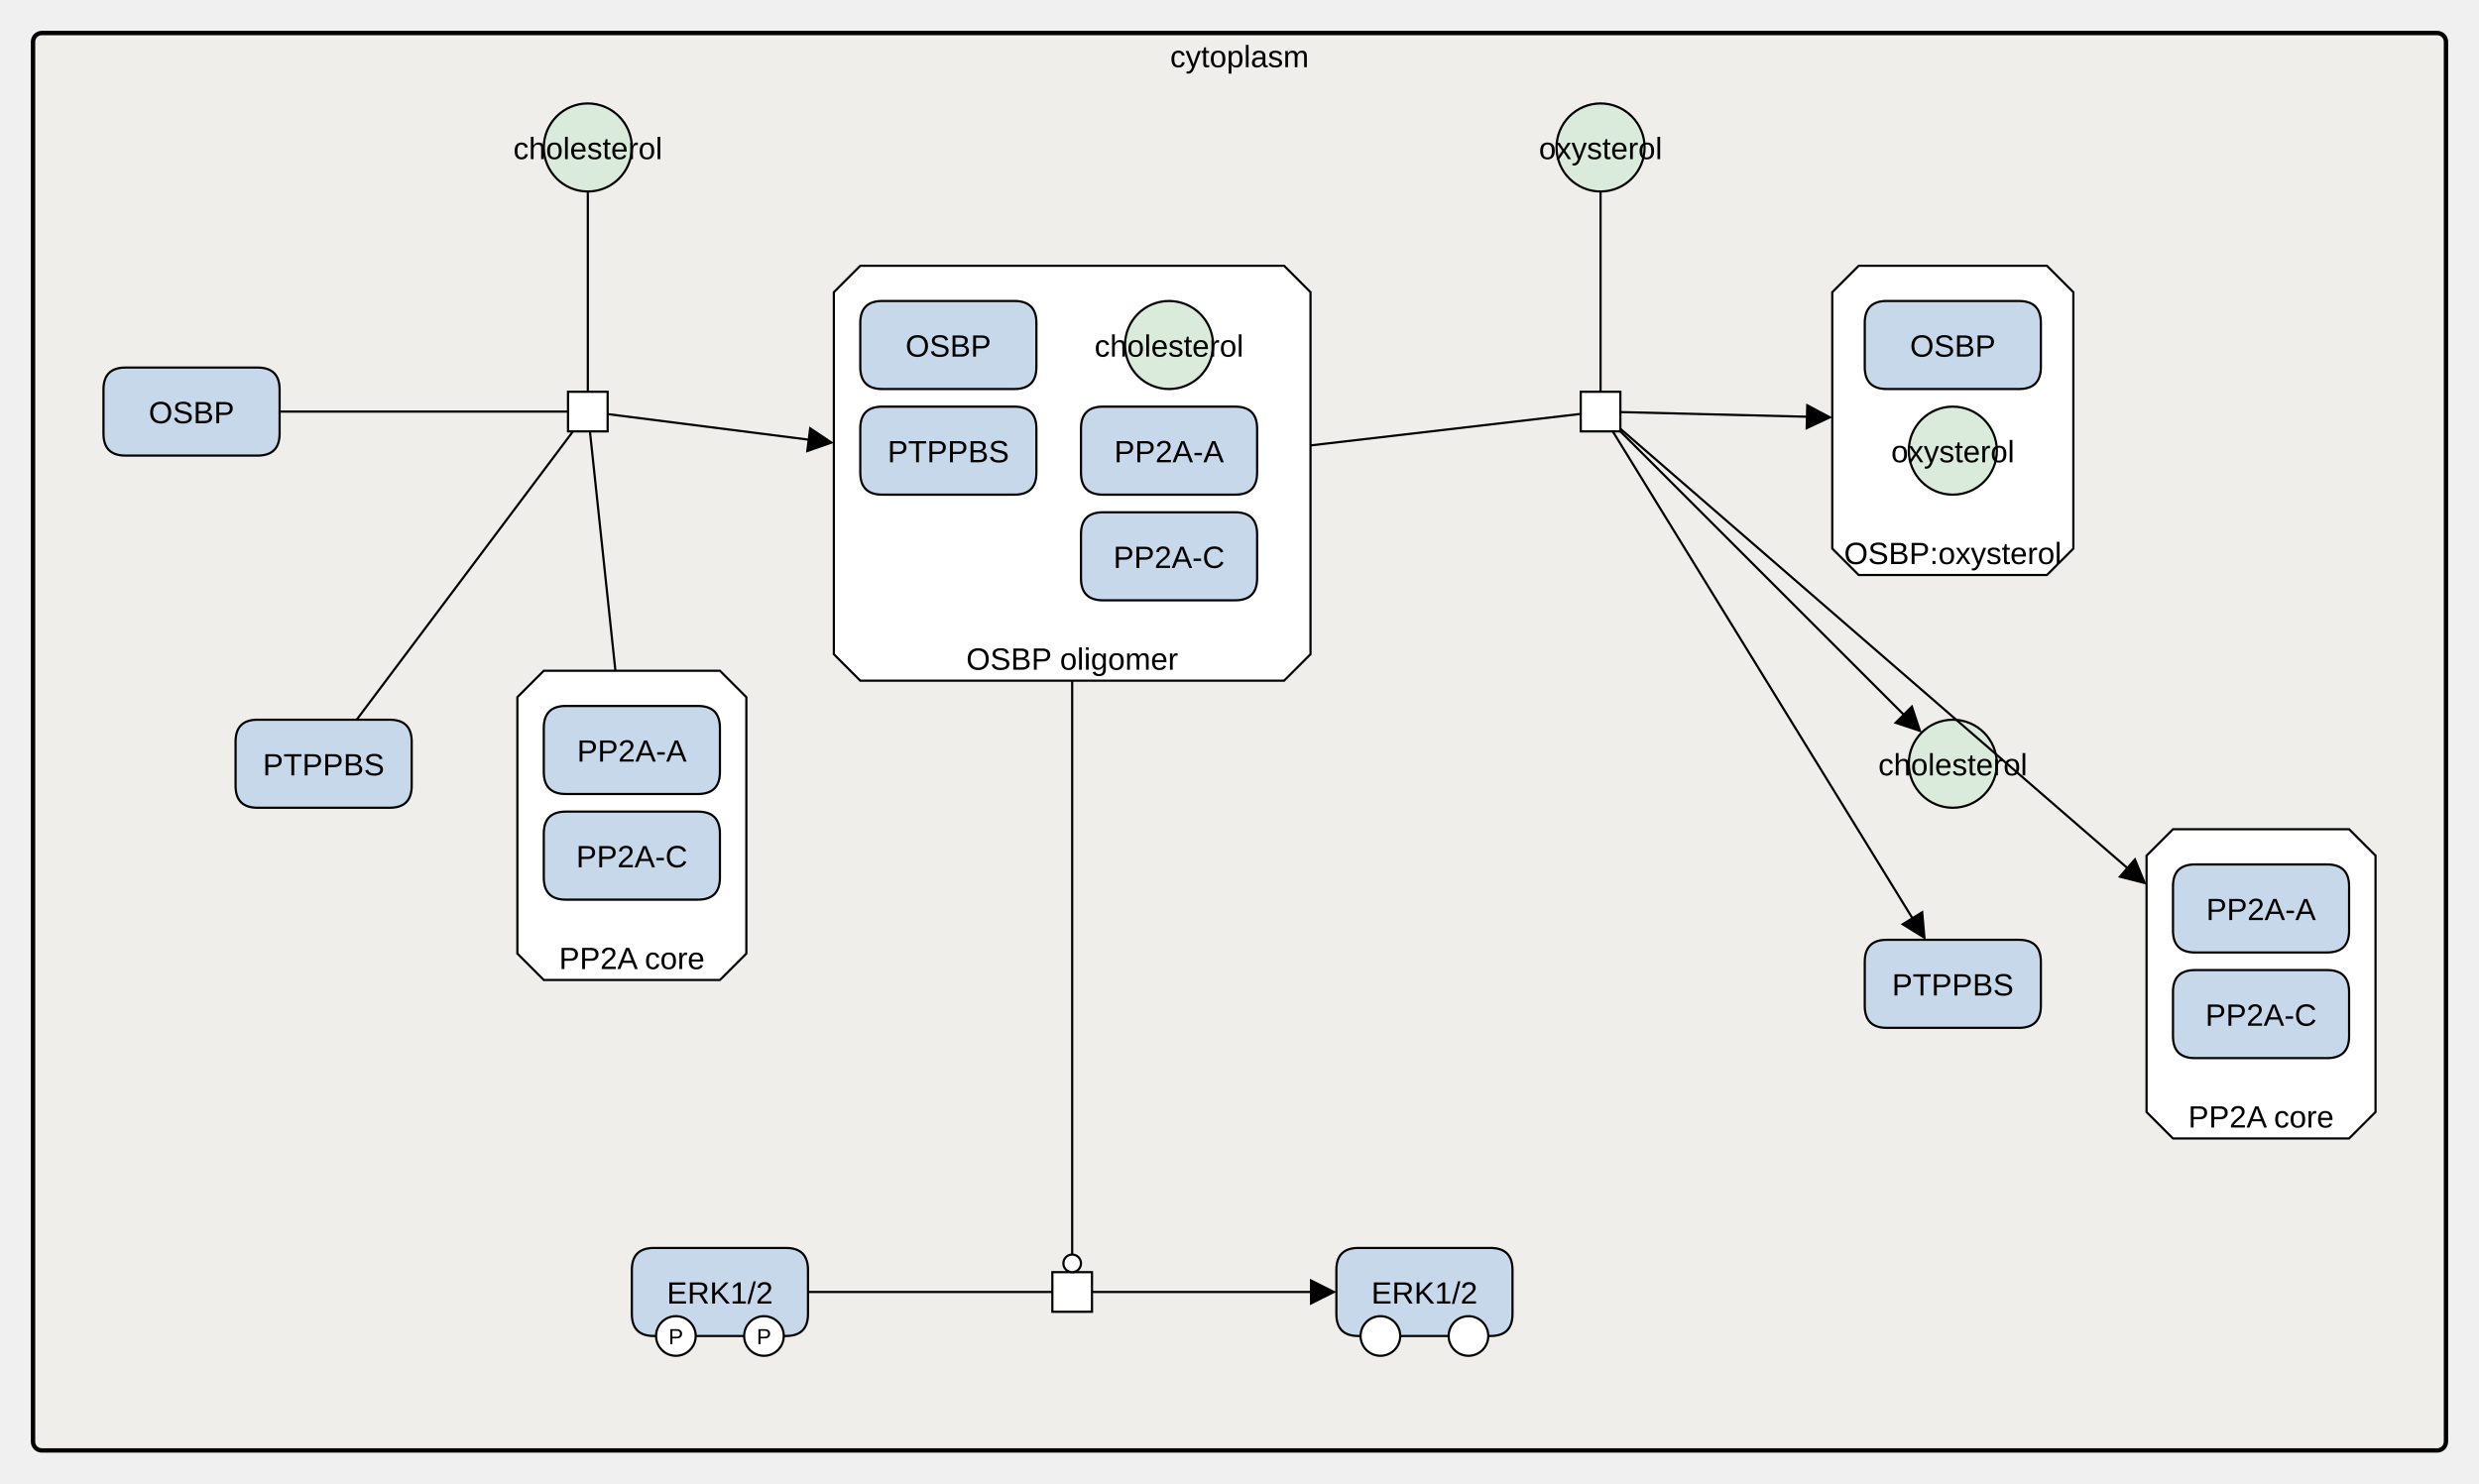
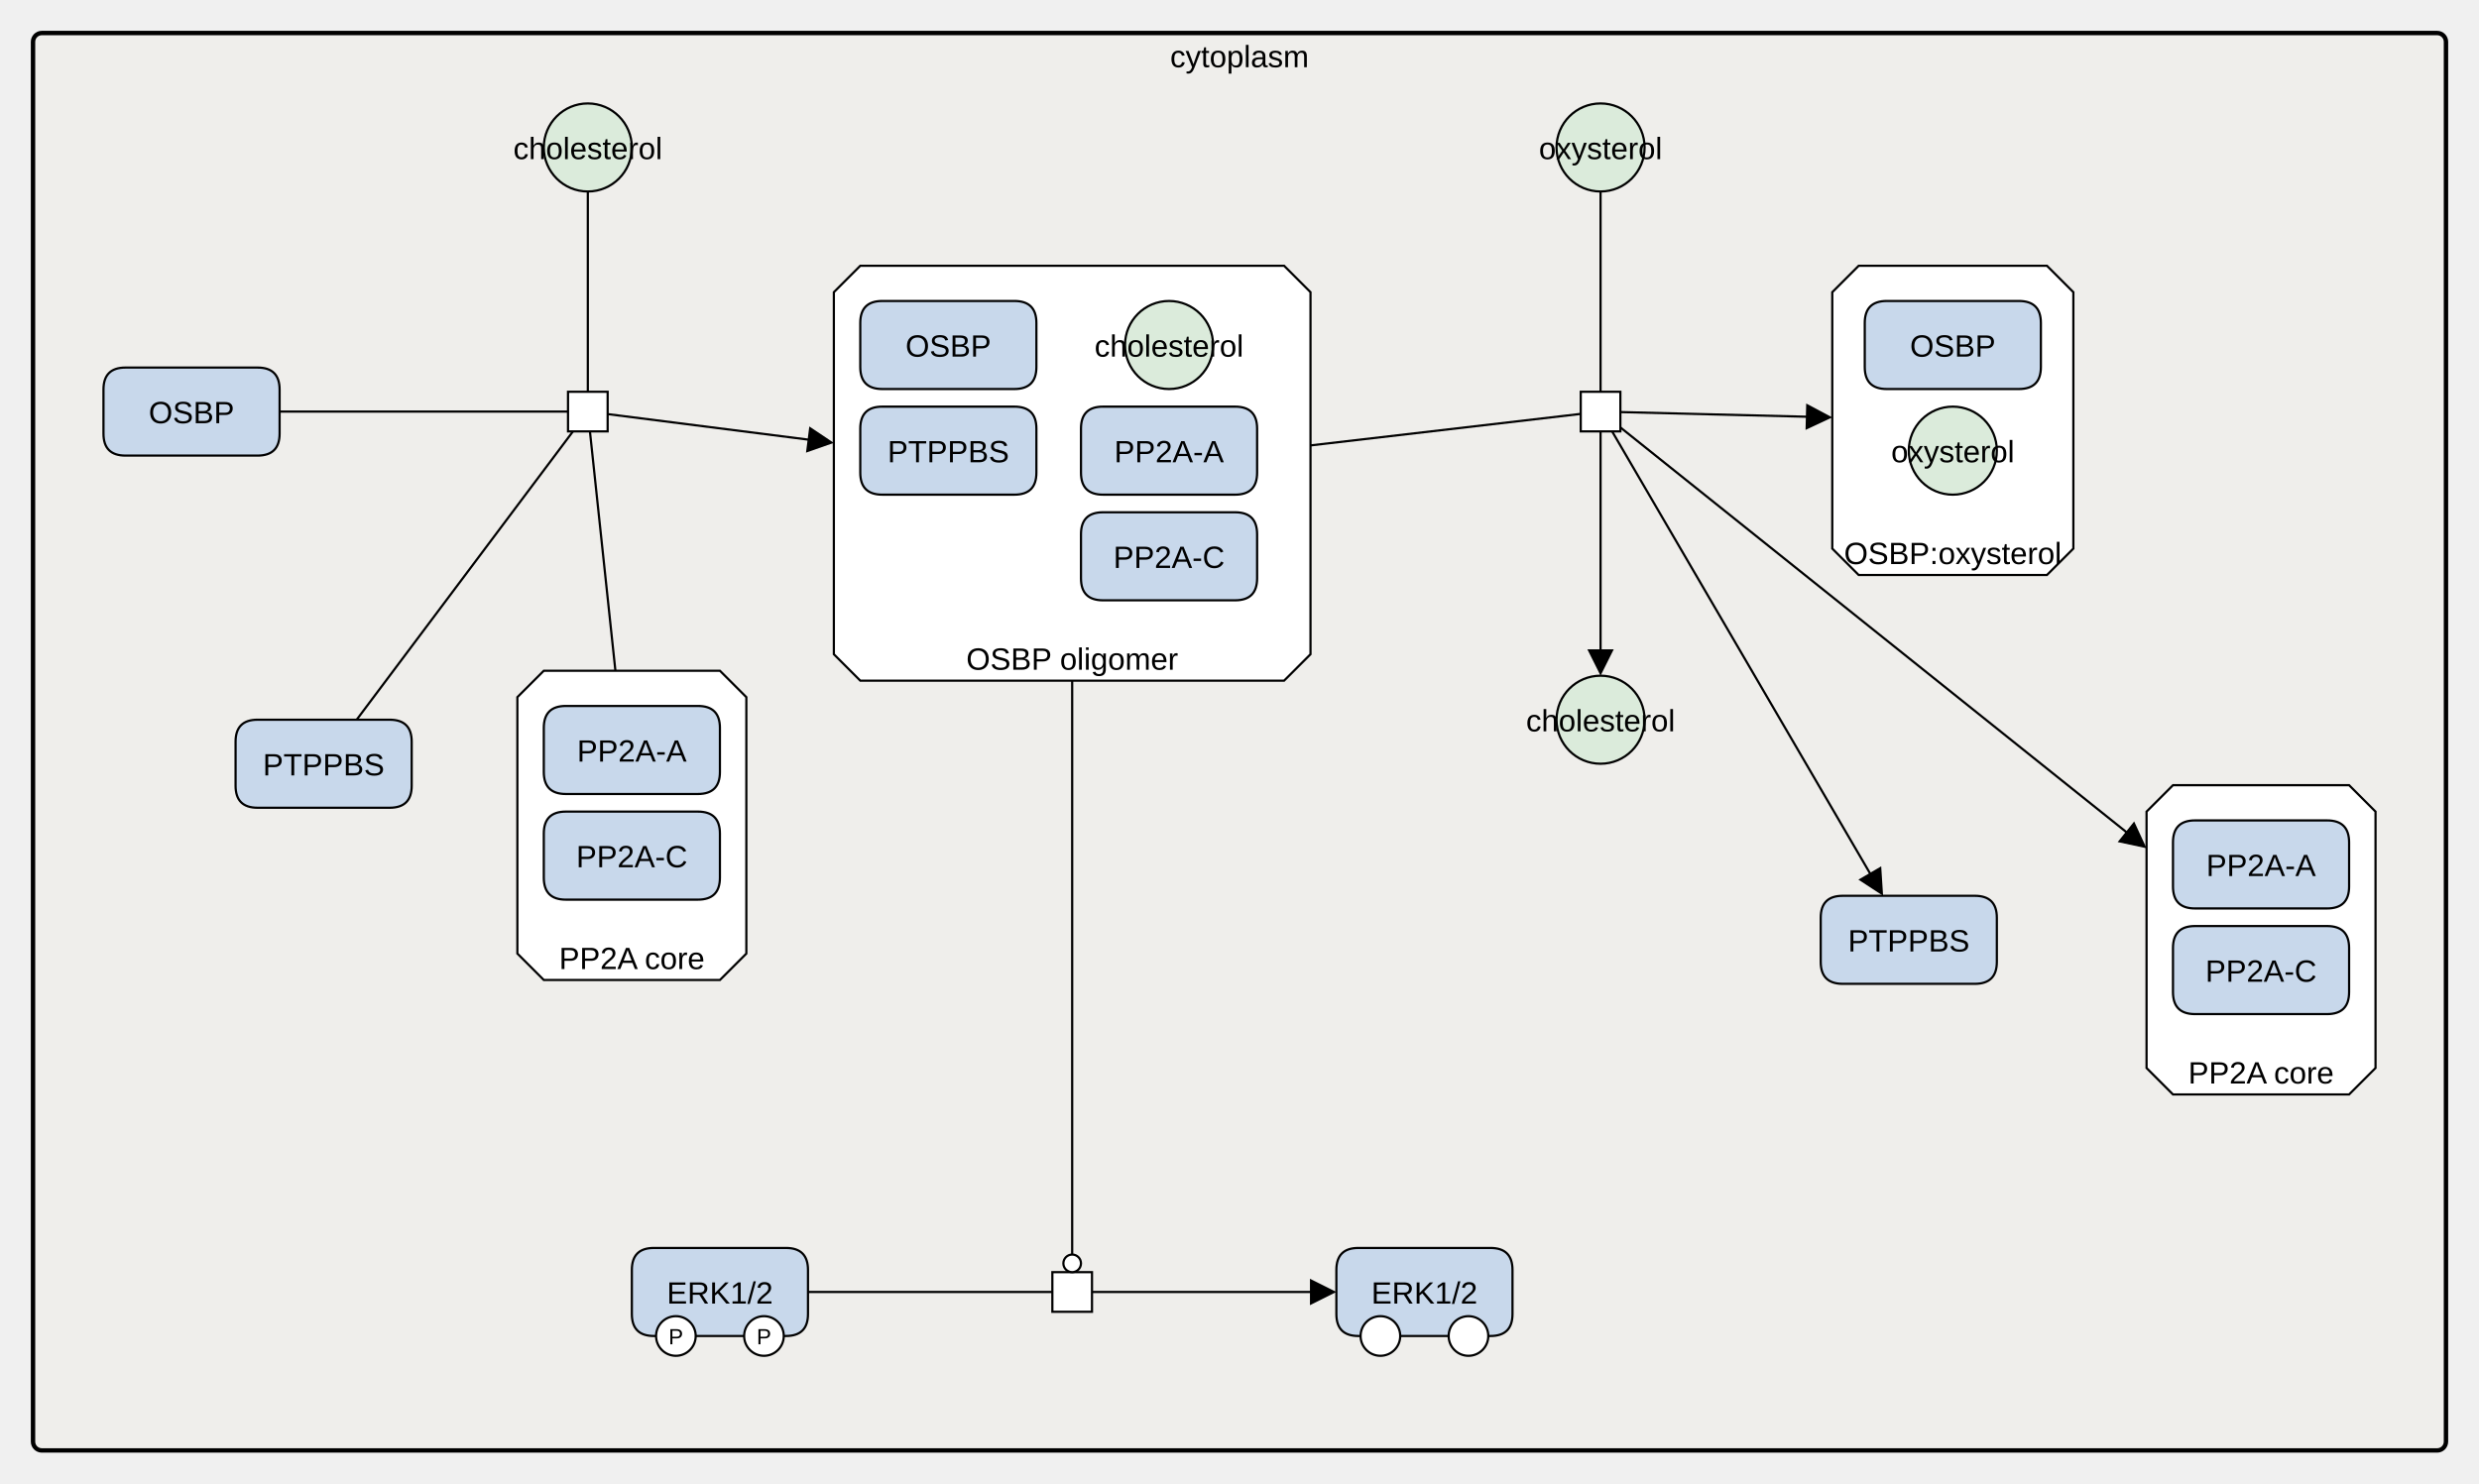
<svg xmlns="http://www.w3.org/2000/svg" width="1126" height="674" viewBox="0 0 1126 674" stroke-linecap="butt" stroke-miterlimit="10">
  <g transform="translate(-13,-13)">
    <path d="M28 32 C28 29.791 29.791 28 32 28 L1120 28 C1122.209 28 1124 29.791 1124 32 L1124 668 C1124 670.209 1122.209 672 1120 672 L32 672 C29.791 672 28 670.209 28 668 Z" fill="#EDEBE4" fill-opacity="0.447" stroke="none" />
    <path d="M28 32 C28 29.791 29.791 28 32 28 L1120 28 C1122.209 28 1124 29.791 1124 32 L1124 668 C1124 670.209 1122.209 672 1120 672 L32 672 C29.791 672 28 670.209 28 668 Z" fill="none" stroke="#000000" stroke-width="2" />
    <text x="576" y="43.541" text-anchor="middle" font-family="'Dialog', Arial, Helvetica, sans-serif" font-size="14" fill="#000000" stroke="none" xml:space="preserve">cytoplasm</text>
    <path d="M60 190 Q60 180 70 180 L130 180 Q140 180 140 190 L140 210 Q140 220 130 220 L70 220 Q60 220 60 210 Z" fill="#C8D8EB" stroke="none" />
    <path d="M60 190 Q60 180 70 180 L130 180 Q140 180 140 190 L140 210 Q140 220 130 220 L70 220 Q60 220 60 210 Z" fill="none" stroke="#000000" />
    <text x="100" y="205.291" text-anchor="middle" font-family="'Dialog', Arial, Helvetica, sans-serif" font-size="14" fill="#000000" stroke="none" xml:space="preserve">OSBP</text>
    <path d="M271 191 L289 191 L289 209 L271 209 Z" fill="#FFFFFF" stroke="none" />
    <path d="M271 191 L289 191 L289 209 L271 209 Z" fill="none" stroke="#000000" />
    <path d="M260 80 C260 68.954 268.954 60 280 60 L280 60 C291.046 60 300 68.954 300 80 L300 80 C300 91.046 291.046 100 280 100 L280 100 C268.954 100 260 91.046 260 80 Z" fill="#DBEBDB" stroke="none" />
    <path d="M260 80 C260 68.954 268.954 60 280 60 L280 60 C291.046 60 300 68.954 300 80 L300 80 C300 91.046 291.046 100 280 100 L280 100 C268.954 100 260 91.046 260 80 Z" fill="none" stroke="#000000" />
    <text x="280" y="85.291" text-anchor="middle" font-family="'Dialog', Arial, Helvetica, sans-serif" font-size="14" fill="#000000" stroke="none" xml:space="preserve">cholesterol</text>
    <path d="M120 350 Q120 340 130 340 L190 340 Q200 340 200 350 L200 370 Q200 380 190 380 L130 380 Q120 380 120 370 Z" fill="#C8D8EB" stroke="none" />
    <path d="M120 350 Q120 340 130 340 L190 340 Q200 340 200 350 L200 370 Q200 380 190 380 L130 380 Q120 380 120 370 Z" fill="none" stroke="#000000" />
    <text x="160" y="365.291" text-anchor="middle" font-family="'Dialog', Arial, Helvetica, sans-serif" font-size="14" fill="#000000" stroke="none" xml:space="preserve">PTPPBS</text>
    <path d="M260 317.75 L340 317.75 L352 329.75 L352 446.25 L340 458.25 L260 458.25 L248 446.25 L248 329.75 Z" fill="#FFFFFF" stroke="none" />
    <path d="M260 317.75 L340 317.75 L352 329.75 L352 446.25 L340 458.25 L260 458.25 L248 446.25 L248 329.75 Z" fill="none" stroke="#000000" />
    <text x="300" y="453.291" text-anchor="middle" font-family="'Dialog', Arial, Helvetica, sans-serif" font-size="14" fill="#000000" stroke="none" xml:space="preserve">PP2A core</text>
    <path d="M260 343.75 Q260 333.75 270 333.75 L330 333.75 Q340 333.75 340 343.75 L340 363.75 Q340 373.75 330 373.75 L270 373.75 Q260 373.75 260 363.75 Z" fill="#C8D8EB" stroke="none" />
    <path d="M260 343.75 Q260 333.75 270 333.75 L330 333.75 Q340 333.75 340 343.75 L340 363.75 Q340 373.75 330 373.75 L270 373.75 Q260 373.75 260 363.75 Z" fill="none" stroke="#000000" />
    <text x="300" y="359.041" text-anchor="middle" font-family="'Dialog', Arial, Helvetica, sans-serif" font-size="14" fill="#000000" stroke="none" xml:space="preserve">PP2A-A</text>
    <path d="M260 391.75 Q260 381.75 270 381.75 L330 381.75 Q340 381.75 340 391.75 L340 411.75 Q340 421.75 330 421.75 L270 421.75 Q260 421.75 260 411.75 Z" fill="#C8D8EB" stroke="none" />
    <path d="M260 391.75 Q260 381.75 270 381.75 L330 381.75 Q340 381.75 340 391.75 L340 411.75 Q340 421.75 330 421.75 L270 421.75 Q260 421.75 260 411.75 Z" fill="none" stroke="#000000" />
    <text x="300" y="407.041" text-anchor="middle" font-family="'Dialog', Arial, Helvetica, sans-serif" font-size="14" fill="#000000" stroke="none" xml:space="preserve">PP2A-C</text>
    <path d="M403.75 133.75 L596.25 133.75 L608.25 145.75 L608.25 310.25 L596.25 322.25 L403.75 322.25 L391.75 310.25 L391.75 145.75 Z" fill="#FFFFFF" stroke="none" />
    <path d="M403.75 133.75 L596.25 133.75 L608.25 145.75 L608.25 310.25 L596.25 322.25 L403.75 322.25 L391.75 310.25 L391.75 145.75 Z" fill="none" stroke="#000000" />
    <text x="500" y="317.291" text-anchor="middle" font-family="'Dialog', Arial, Helvetica, sans-serif" font-size="14" fill="#000000" stroke="none" xml:space="preserve">OSBP oligomer</text>
    <path d="M403.75 159.75 Q403.75 149.75 413.75 149.75 L473.75 149.75 Q483.75 149.75 483.75 159.75 L483.75 179.75 Q483.75 189.75 473.75 189.75 L413.75 189.75 Q403.75 189.75 403.75 179.75 Z" fill="#C8D8EB" stroke="none" />
    <path d="M403.75 159.75 Q403.75 149.75 413.75 149.75 L473.75 149.75 Q483.75 149.75 483.75 159.75 L483.75 179.75 Q483.75 189.75 473.75 189.75 L413.75 189.75 Q403.75 189.75 403.75 179.75 Z" fill="none" stroke="#000000" />
    <text x="443.75" y="175.041" text-anchor="middle" font-family="'Dialog', Arial, Helvetica, sans-serif" font-size="14" fill="#000000" stroke="none" xml:space="preserve">OSBP</text>
    <path d="M524 169.75 C524 158.704 532.954 149.75 544 149.75 L544 149.75 C555.046 149.75 564 158.704 564 169.75 L564 169.75 C564 180.796 555.046 189.75 544 189.75 L544 189.75 C532.954 189.75 524 180.796 524 169.75 Z" fill="#DBEBDB" stroke="none" />
    <path d="M524 169.75 C524 158.704 532.954 149.75 544 149.75 L544 149.75 C555.046 149.75 564 158.704 564 169.75 L564 169.75 C564 180.796 555.046 189.75 544 189.75 L544 189.75 C532.954 189.75 524 180.796 524 169.75 Z" fill="none" stroke="#000000" />
    <text x="544" y="175.041" text-anchor="middle" font-family="'Dialog', Arial, Helvetica, sans-serif" font-size="14" fill="#000000" stroke="none" xml:space="preserve">cholesterol</text>
    <path d="M403.75 207.75 Q403.75 197.75 413.75 197.75 L473.75 197.75 Q483.75 197.75 483.75 207.75 L483.75 227.75 Q483.75 237.75 473.75 237.75 L413.75 237.75 Q403.75 237.75 403.75 227.75 Z" fill="#C8D8EB" stroke="none" />
    <path d="M403.75 207.75 Q403.75 197.75 413.75 197.75 L473.75 197.75 Q483.75 197.75 483.75 207.75 L483.75 227.75 Q483.75 237.75 473.75 237.75 L413.75 237.75 Q403.75 237.75 403.75 227.75 Z" fill="none" stroke="#000000" />
    <text x="443.75" y="223.041" text-anchor="middle" font-family="'Dialog', Arial, Helvetica, sans-serif" font-size="14" fill="#000000" stroke="none" xml:space="preserve">PTPPBS</text>
    <path d="M504 207.75 Q504 197.75 514 197.75 L574 197.75 Q584 197.75 584 207.75 L584 227.75 Q584 237.75 574 237.75 L514 237.75 Q504 237.75 504 227.75 Z" fill="#C8D8EB" stroke="none" />
    <path d="M504 207.75 Q504 197.75 514 197.75 L574 197.75 Q584 197.75 584 207.75 L584 227.75 Q584 237.75 574 237.75 L514 237.75 Q504 237.75 504 227.75 Z" fill="none" stroke="#000000" />
    <text x="544" y="223.041" text-anchor="middle" font-family="'Dialog', Arial, Helvetica, sans-serif" font-size="14" fill="#000000" stroke="none" xml:space="preserve">PP2A-A</text>
    <path d="M504 255.75 Q504 245.75 514 245.75 L574 245.75 Q584 245.75 584 255.75 L584 275.75 Q584 285.75 574 285.75 L514 285.75 Q504 285.75 504 275.75 Z" fill="#C8D8EB" stroke="none" />
    <path d="M504 255.75 Q504 245.75 514 245.75 L574 245.75 Q584 245.75 584 255.75 L584 275.75 Q584 285.75 574 285.75 L514 285.75 Q504 285.75 504 275.75 Z" fill="none" stroke="#000000" />
    <text x="544" y="271.041" text-anchor="middle" font-family="'Dialog', Arial, Helvetica, sans-serif" font-size="14" fill="#000000" stroke="none" xml:space="preserve">PP2A-C</text>
    <path d="M300 590 Q300 580 310 580 L370 580 Q380 580 380 590 L380 610 Q380 620 370 620 L310 620 Q300 620 300 610 Z" fill="#C8D8EB" stroke="none" />
    <path d="M300 590 Q300 580 310 580 L370 580 Q380 580 380 590 L380 610 Q380 620 370 620 L310 620 Q300 620 300 610 Z" fill="none" stroke="#000000" />
    <text x="340" y="605.291" text-anchor="middle" font-family="'Dialog', Arial, Helvetica, sans-serif" font-size="14" fill="#000000" stroke="none" xml:space="preserve">ERK1/2</text>
    <path d="M311 620 C311 615.029 315.029 611 320 611 L320 611 C324.971 611 329 615.029 329 620 L329 620 C329 624.971 324.971 629 320 629 L320 629 C315.029 629 311 624.971 311 620 Z" fill="#FFFFFF" stroke="none" />
    <path d="M311 620 C311 615.029 315.029 611 320 611 L320 611 C324.971 611 329 615.029 329 620 L329 620 C329 624.971 324.971 629 320 629 L320 629 C315.029 629 311 624.971 311 620 Z" fill="none" stroke="#000000" />
    <text x="320" y="623.779" text-anchor="middle" font-family="'Dialog', Arial, Helvetica, sans-serif" font-size="10" fill="#000000" stroke="none" xml:space="preserve">P</text>
    <path d="M351 620 C351 615.029 355.029 611 360 611 L360 611 C364.971 611 369 615.029 369 620 L369 620 C369 624.971 364.971 629 360 629 L360 629 C355.029 629 351 624.971 351 620 Z" fill="#FFFFFF" stroke="none" />
    <path d="M351 620 C351 615.029 355.029 611 360 611 L360 611 C364.971 611 369 615.029 369 620 L369 620 C369 624.971 364.971 629 360 629 L360 629 C355.029 629 351 624.971 351 620 Z" fill="none" stroke="#000000" />
    <text x="360" y="623.779" text-anchor="middle" font-family="'Dialog', Arial, Helvetica, sans-serif" font-size="10" fill="#000000" stroke="none" xml:space="preserve">P</text>
    <path d="M491 591 L509 591 L509 609 L491 609 Z" fill="#FFFFFF" stroke="none" />
    <path d="M491 591 L509 591 L509 609 L491 609 Z" fill="none" stroke="#000000" />
    <path d="M620 590 Q620 580 630 580 L690 580 Q700 580 700 590 L700 610 Q700 620 690 620 L630 620 Q620 620 620 610 Z" fill="#C8D8EB" stroke="none" />
    <path d="M620 590 Q620 580 630 580 L690 580 Q700 580 700 590 L700 610 Q700 620 690 620 L630 620 Q620 620 620 610 Z" fill="none" stroke="#000000" />
    <text x="660" y="605.291" text-anchor="middle" font-family="'Dialog', Arial, Helvetica, sans-serif" font-size="14" fill="#000000" stroke="none" xml:space="preserve">ERK1/2</text>
    <path d="M631 620 C631 615.029 635.029 611 640 611 L640 611 C644.971 611 649 615.029 649 620 L649 620 C649 624.971 644.971 629 640 629 L640 629 C635.029 629 631 624.971 631 620 Z" fill="#FFFFFF" stroke="none" />
    <path d="M631 620 C631 615.029 635.029 611 640 611 L640 611 C644.971 611 649 615.029 649 620 L649 620 C649 624.971 644.971 629 640 629 L640 629 C635.029 629 631 624.971 631 620 Z" fill="none" stroke="#000000" />
    <path d="M671 620 C671 615.029 675.029 611 680 611 L680 611 C684.971 611 689 615.029 689 620 L689 620 C689 624.971 684.971 629 680 629 L680 629 C675.029 629 671 624.971 671 620 Z" fill="#FFFFFF" stroke="none" />
    <path d="M671 620 C671 615.029 675.029 611 680 611 L680 611 C684.971 611 689 615.029 689 620 L689 620 C689 624.971 684.971 629 680 629 L680 629 C675.029 629 671 624.971 671 620 Z" fill="none" stroke="#000000" />
    <path d="M731 191 L749 191 L749 209 L731 209 Z" fill="#FFFFFF" stroke="none" />
    <path d="M731 191 L749 191 L749 209 L731 209 Z" fill="none" stroke="#000000" />
    <path d="M720 80 C720 68.954 728.954 60 740 60 L740 60 C751.046 60 760 68.954 760 80 L760 80 C760 91.046 751.046 100 740 100 L740 100 C728.954 100 720 91.046 720 80 Z" fill="#DBEBDB" stroke="none" />
    <path d="M720 80 C720 68.954 728.954 60 740 60 L740 60 C751.046 60 760 68.954 760 80 L760 80 C760 91.046 751.046 100 740 100 L740 100 C728.954 100 720 91.046 720 80 Z" fill="none" stroke="#000000" />
    <text x="740" y="85.291" text-anchor="middle" font-family="'Dialog', Arial, Helvetica, sans-serif" font-size="14" fill="#000000" stroke="none" xml:space="preserve">oxysterol</text>
    <path d="M857.25 133.75 L942.75 133.75 L954.75 145.75 L954.75 262.25 L942.75 274.25 L857.25 274.25 L845.25 262.25 L845.25 145.75 Z" fill="#FFFFFF" stroke="none" />
    <path d="M857.25 133.75 L942.75 133.75 L954.75 145.75 L954.75 262.25 L942.75 274.25 L857.25 274.25 L845.25 262.25 L845.25 145.75 Z" fill="none" stroke="#000000" />
    <text x="900" y="269.291" text-anchor="middle" font-family="'Dialog', Arial, Helvetica, sans-serif" font-size="14" fill="#000000" stroke="none" xml:space="preserve">OSBP:oxysterol</text>
    <path d="M860 159.75 Q860 149.75 870 149.75 L930 149.75 Q940 149.75 940 159.75 L940 179.75 Q940 189.75 930 189.75 L870 189.75 Q860 189.75 860 179.75 Z" fill="#C8D8EB" stroke="none" />
    <path d="M860 159.75 Q860 149.75 870 149.75 L930 149.75 Q940 149.75 940 159.75 L940 179.75 Q940 189.75 930 189.75 L870 189.75 Q860 189.75 860 179.75 Z" fill="none" stroke="#000000" />
    <text x="900" y="175.041" text-anchor="middle" font-family="'Dialog', Arial, Helvetica, sans-serif" font-size="14" fill="#000000" stroke="none" xml:space="preserve">OSBP</text>
    <path d="M880 217.75 C880 206.704 888.954 197.75 900 197.75 L900 197.75 C911.046 197.75 920 206.704 920 217.75 L920 217.75 C920 228.796 911.046 237.75 900 237.75 L900 237.75 C888.954 237.75 880 228.796 880 217.75 Z" fill="#DBEBDB" stroke="none" />
    <path d="M880 217.75 C880 206.704 888.954 197.75 900 197.75 L900 197.75 C911.046 197.75 920 206.704 920 217.75 L920 217.75 C920 228.796 911.046 237.75 900 237.75 L900 237.75 C888.954 237.75 880 228.796 880 217.75 Z" fill="none" stroke="#000000" />
    <text x="900" y="223.041" text-anchor="middle" font-family="'Dialog', Arial, Helvetica, sans-serif" font-size="14" fill="#000000" stroke="none" xml:space="preserve">oxysterol</text>
-     <path d="M880 360 C880 348.954 888.954 340 900 340 L900 340 C911.046 340 920 348.954 920 360 L920 360 C920 371.046 911.046 380 900 380 L900 380 C888.954 380 880 371.046 880 360 Z" fill="#DBEBDB" stroke="none" />
-     <path d="M880 360 C880 348.954 888.954 340 900 340 L900 340 C911.046 340 920 348.954 920 360 L920 360 C920 371.046 911.046 380 900 380 L900 380 C888.954 380 880 371.046 880 360 Z" fill="none" stroke="#000000" />
-     <text x="900" y="365.291" text-anchor="middle" font-family="'Dialog', Arial, Helvetica, sans-serif" font-size="14" fill="#000000" stroke="none" xml:space="preserve">cholesterol</text>
-     <path d="M860 450 Q860 440 870 440 L930 440 Q940 440 940 450 L940 470 Q940 480 930 480 L870 480 Q860 480 860 470 Z" fill="#C8D8EB" stroke="none" />
-     <path d="M860 450 Q860 440 870 440 L930 440 Q940 440 940 450 L940 470 Q940 480 930 480 L870 480 Q860 480 860 470 Z" fill="none" stroke="#000000" />
-     <text x="900" y="465.291" text-anchor="middle" font-family="'Dialog', Arial, Helvetica, sans-serif" font-size="14" fill="#000000" stroke="none" xml:space="preserve">PTPPBS</text>
-     <path d="M1000 389.75 L1080 389.75 L1092 401.75 L1092 518.25 L1080 530.25 L1000 530.25 L988 518.25 L988 401.75 Z" fill="#FFFFFF" stroke="none" />
-     <path d="M1000 389.75 L1080 389.75 L1092 401.75 L1092 518.25 L1080 530.25 L1000 530.25 L988 518.25 L988 401.75 Z" fill="none" stroke="#000000" />
-     <text x="1040" y="525.291" text-anchor="middle" font-family="'Dialog', Arial, Helvetica, sans-serif" font-size="14" fill="#000000" stroke="none" xml:space="preserve">PP2A core</text>
-     <path d="M1000 415.75 Q1000 405.75 1010 405.75 L1070 405.75 Q1080 405.75 1080 415.75 L1080 435.75 Q1080 445.75 1070 445.75 L1010 445.75 Q1000 445.75 1000 435.75 Z" fill="#C8D8EB" stroke="none" />
-     <path d="M1000 415.75 Q1000 405.75 1010 405.75 L1070 405.75 Q1080 405.75 1080 415.75 L1080 435.75 Q1080 445.75 1070 445.75 L1010 445.75 Q1000 445.75 1000 435.75 Z" fill="none" stroke="#000000" />
-     <text x="1040" y="431.041" text-anchor="middle" font-family="'Dialog', Arial, Helvetica, sans-serif" font-size="14" fill="#000000" stroke="none" xml:space="preserve">PP2A-A</text>
-     <path d="M1000 463.75 Q1000 453.75 1010 453.75 L1070 453.75 Q1080 453.75 1080 463.75 L1080 483.75 Q1080 493.75 1070 493.75 L1010 493.75 Q1000 493.75 1000 483.75 Z" fill="#C8D8EB" stroke="none" />
-     <path d="M1000 463.75 Q1000 453.75 1010 453.75 L1070 453.75 Q1080 453.75 1080 463.75 L1080 483.75 Q1080 493.75 1070 493.75 L1010 493.75 Q1000 493.75 1000 483.75 Z" fill="none" stroke="#000000" />
-     <text x="1040" y="479.041" text-anchor="middle" font-family="'Dialog', Arial, Helvetica, sans-serif" font-size="14" fill="#000000" stroke="none" xml:space="preserve">PP2A-C</text>
+     <path d="M720 340 C720 328.954 728.954 320 740 320 L740 320 C751.046 320 760 328.954 760 340 L760 340 C760 351.046 751.046 360 740 360 L740 360 C728.954 360 720 351.046 720 340 Z" fill="#DBEBDB" stroke="none" />
+     <path d="M720 340 C720 328.954 728.954 320 740 320 L740 320 C751.046 320 760 328.954 760 340 L760 340 C760 351.046 751.046 360 740 360 L740 360 C728.954 360 720 351.046 720 340 Z" fill="none" stroke="#000000" />
+     <text x="740" y="345.291" text-anchor="middle" font-family="'Dialog', Arial, Helvetica, sans-serif" font-size="14" fill="#000000" stroke="none" xml:space="preserve">cholesterol</text>
+     <path d="M840 430 Q840 420 850 420 L910 420 Q920 420 920 430 L920 450 Q920 460 910 460 L850 460 Q840 460 840 450 Z" fill="#C8D8EB" stroke="none" />
+     <path d="M840 430 Q840 420 850 420 L910 420 Q920 420 920 430 L920 450 Q920 460 910 460 L850 460 Q840 460 840 450 Z" fill="none" stroke="#000000" />
+     <text x="880" y="445.291" text-anchor="middle" font-family="'Dialog', Arial, Helvetica, sans-serif" font-size="14" fill="#000000" stroke="none" xml:space="preserve">PTPPBS</text>
+     <path d="M1000 369.75 L1080 369.75 L1092 381.75 L1092 498.25 L1080 510.25 L1000 510.25 L988 498.25 L988 381.75 Z" fill="#FFFFFF" stroke="none" />
+     <path d="M1000 369.75 L1080 369.75 L1092 381.75 L1092 498.25 L1080 510.25 L1000 510.25 L988 498.25 L988 381.75 Z" fill="none" stroke="#000000" />
+     <text x="1040" y="505.291" text-anchor="middle" font-family="'Dialog', Arial, Helvetica, sans-serif" font-size="14" fill="#000000" stroke="none" xml:space="preserve">PP2A core</text>
+     <path d="M1000 395.75 Q1000 385.75 1010 385.75 L1070 385.75 Q1080 385.75 1080 395.75 L1080 415.75 Q1080 425.75 1070 425.75 L1010 425.75 Q1000 425.75 1000 415.75 Z" fill="#C8D8EB" stroke="none" />
+     <path d="M1000 395.75 Q1000 385.75 1010 385.75 L1070 385.75 Q1080 385.75 1080 395.75 L1080 415.75 Q1080 425.75 1070 425.75 L1010 425.75 Q1000 425.75 1000 415.75 Z" fill="none" stroke="#000000" />
+     <text x="1040" y="411.041" text-anchor="middle" font-family="'Dialog', Arial, Helvetica, sans-serif" font-size="14" fill="#000000" stroke="none" xml:space="preserve">PP2A-A</text>
+     <path d="M1000 443.75 Q1000 433.75 1010 433.75 L1070 433.75 Q1080 433.75 1080 443.75 L1080 463.75 Q1080 473.75 1070 473.75 L1010 473.75 Q1000 473.75 1000 463.75 Z" fill="#C8D8EB" stroke="none" />
+     <path d="M1000 443.75 Q1000 433.75 1010 433.75 L1070 433.75 Q1080 433.75 1080 443.75 L1080 463.75 Q1080 473.75 1070 473.75 L1010 473.75 Q1000 473.75 1000 463.75 Z" fill="none" stroke="#000000" />
+     <text x="1040" y="459.041" text-anchor="middle" font-family="'Dialog', Arial, Helvetica, sans-serif" font-size="14" fill="#000000" stroke="none" xml:space="preserve">PP2A-C</text>
    <path d="M140 200 L271 200" fill="none" stroke="#000000" />
    <path d="M280 100 L280 191" fill="none" stroke="#000000" />
    <path d="M175 340 L273.25 209" fill="none" stroke="#000000" />
    <path d="M292.527 317.75 L280.957 209" fill="none" stroke="#000000" />
    <path d="M289 201.145 L380.838 212.834" fill="none" stroke="#000000" />
    <path d="M391.75 214.223 L379.089 218.66 L380.604 206.756 Z" fill="#000000" stroke="none" />
    <path d="M380 600 L491 600" fill="none" stroke="#000000" />
    <path d="M509 600 L609 600" fill="none" stroke="#000000" />
    <path d="M620 600 L608 606 L608 594 Z" fill="#000000" stroke="none" />
    <path d="M500 322.25 L500 583" fill="none" stroke="#000000" />
    <circle cx="500" cy="587" r="4" fill="white" stroke="#000000" />
    <path d="M608.25 215.371 L731 201.05" fill="none" stroke="#000000" />
    <path d="M740 100 L740 191" fill="none" stroke="#000000" />
    <path d="M749 200.225 L834.253 202.356" fill="none" stroke="#000000" />
    <path d="M845.25 202.631 L833.104 208.329 L833.404 196.333 Z" fill="#000000" stroke="none" />
-     <path d="M749 209 L878.08 338.08" fill="none" stroke="#000000" />
-     <path d="M885.858 345.858 L873.13 341.615 L881.615 333.13 Z" fill="#000000" stroke="none" />
-     <path d="M745.538 209 L881.927 430.632" fill="none" stroke="#000000" />
-     <path d="M887.692 440 L876.293 432.925 L886.513 426.635 Z" fill="#000000" stroke="none" />
-     <path d="M749 207.8 L979.687 407.729" fill="none" stroke="#000000" />
-     <path d="M988 414.933 L975.002 411.608 L982.861 402.54 Z" fill="#000000" stroke="none" />
+     <path d="M740 209 L740 309" fill="none" stroke="#000000" />
+     <path d="M740 320 L734 308 L746 308 Z" fill="#000000" stroke="none" />
+     <path d="M745.25 209 L862.791 410.498" fill="none" stroke="#000000" />
+     <path d="M868.333 420 L857.104 412.658 L867.47 406.611 Z" fill="#000000" stroke="none" />
+     <path d="M749 207.2 L979.41 391.528" fill="none" stroke="#000000" />
+     <path d="M988 398.4 L974.881 395.589 L982.378 386.218 Z" fill="#000000" stroke="none" />
  </g>
</svg>
